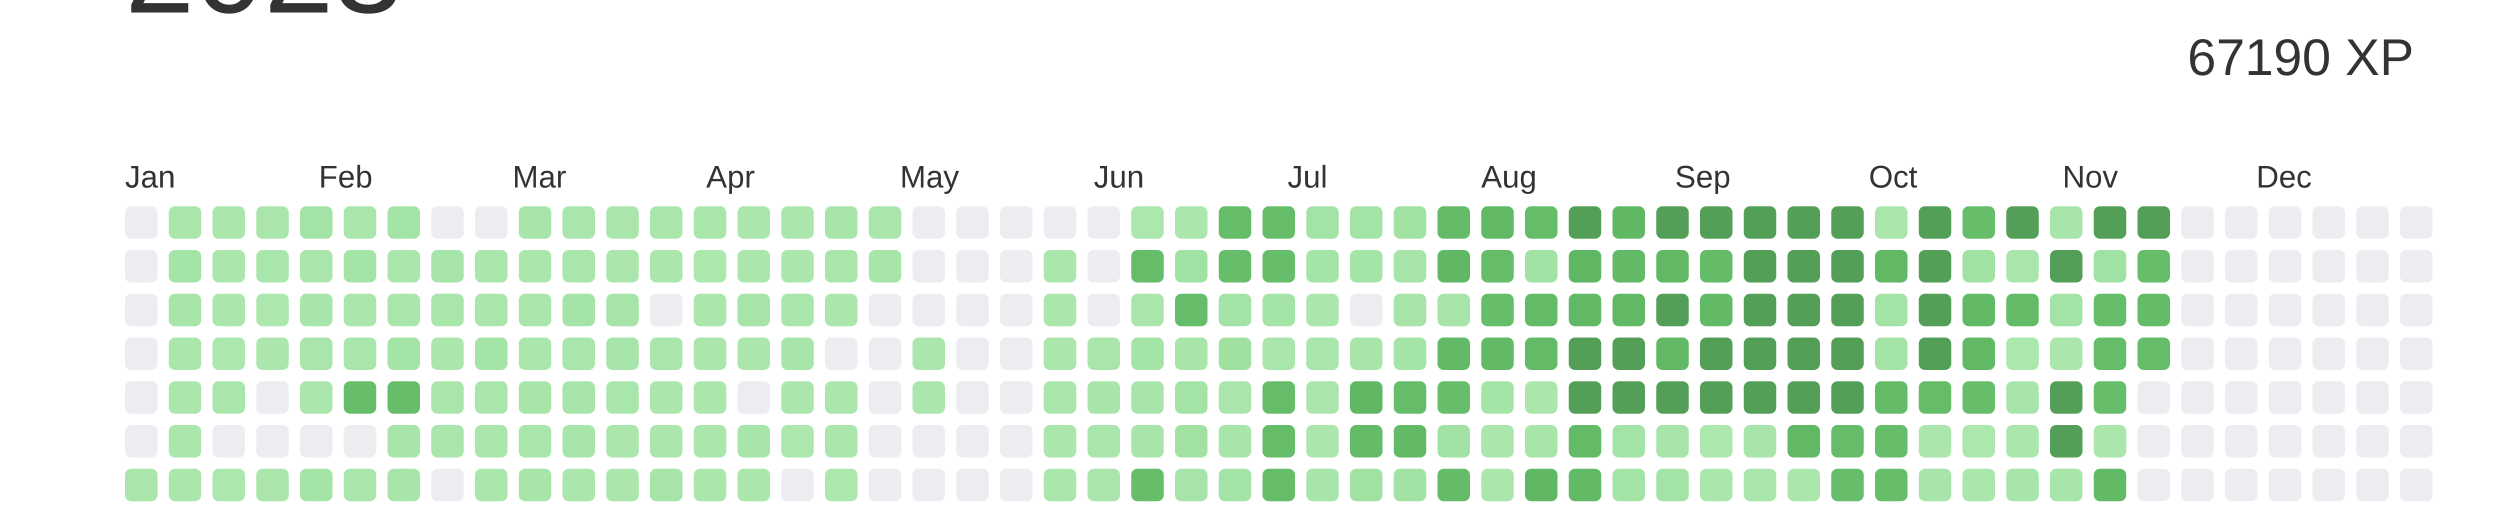
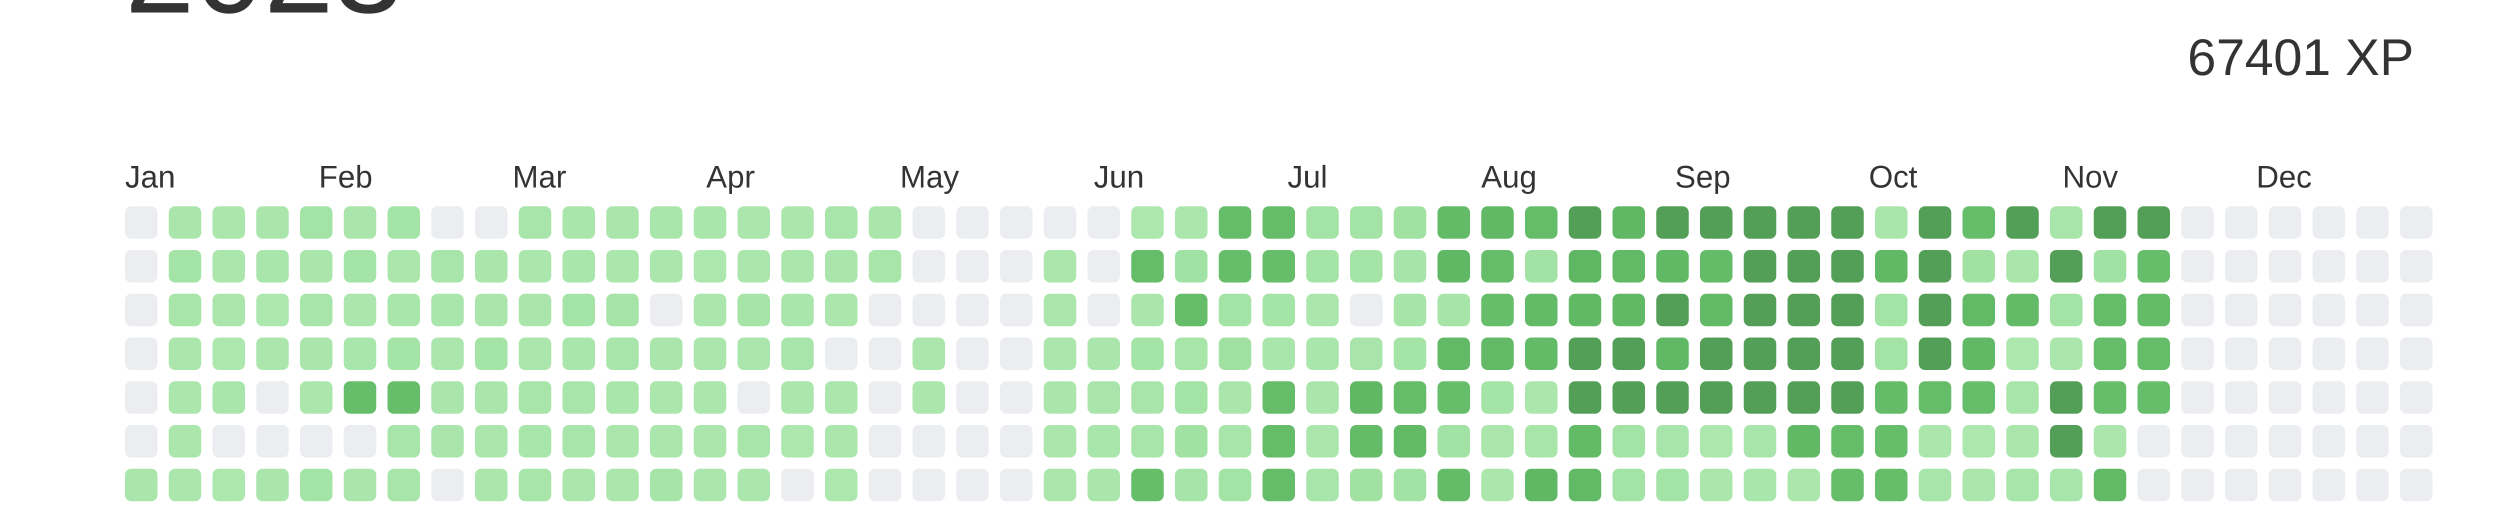
<svg xmlns="http://www.w3.org/2000/svg" baseProfile="full" height="42mm" version="1.1" viewBox="0,0,200,42" width="200mm">
  <defs />
  <rect fill="#ffffff" height="42" width="200" x="0" y="0" />
  <text alignment-baseline="hanging" fill="#333333" style="font-size:10.0px; font-family:Arial;" x="10" y="1">2023</text>
-   <text alignment-baseline="hanging" fill="#333333" style="font-size:4.125px; font-family:Arial;" x="175" y="6">67190 XP</text>
+   <text alignment-baseline="hanging" fill="#333333" style="font-size:4.125px; font-family:Arial;" x="175" y="6">67401 XP</text>
  <text fill="#333333" style="font-size:2.5px; font-family:Arial" x="10.0" y="15">Jan</text>
  <text fill="#333333" style="font-size:2.5px; font-family:Arial" x="25.5" y="15">Feb</text>
  <text fill="#333333" style="font-size:2.5px; font-family:Arial" x="41.0" y="15">Mar</text>
  <text fill="#333333" style="font-size:2.5px; font-family:Arial" x="56.5" y="15">Apr</text>
  <text fill="#333333" style="font-size:2.5px; font-family:Arial" x="72.0" y="15">May</text>
  <text fill="#333333" style="font-size:2.5px; font-family:Arial" x="87.5" y="15">Jun</text>
  <text fill="#333333" style="font-size:2.5px; font-family:Arial" x="103.0" y="15">Jul</text>
  <text fill="#333333" style="font-size:2.5px; font-family:Arial" x="118.5" y="15">Aug</text>
  <text fill="#333333" style="font-size:2.5px; font-family:Arial" x="134.0" y="15">Sep</text>
  <text fill="#333333" style="font-size:2.5px; font-family:Arial" x="149.5" y="15">Oct</text>
  <text fill="#333333" style="font-size:2.5px; font-family:Arial" x="165.0" y="15">Nov</text>
  <text fill="#333333" style="font-size:2.5px; font-family:Arial" x="180.5" y="15">Dec</text>
  <rect fill="#EBEDF0" height="2.6" rx="0.5" ry="0.5" width="2.6" x="10.0" y="16.5" />
  <rect fill="#EBEDF0" height="2.6" rx="0.5" ry="0.5" width="2.6" x="10.0" y="20.0" />
  <rect fill="#EBEDF0" height="2.6" rx="0.5" ry="0.5" width="2.6" x="10.0" y="23.5" />
  <rect fill="#EBEDF0" height="2.6" rx="0.5" ry="0.5" width="2.6" x="10.0" y="27.0" />
  <rect fill="#EBEDF0" height="2.6" rx="0.5" ry="0.5" width="2.6" x="10.0" y="30.5" />
  <rect fill="#EBEDF0" height="2.6" rx="0.5" ry="0.5" width="2.6" x="10.0" y="34.0" />
  <rect fill="#aae6ac" height="2.6" rx="0.5" ry="0.5" width="2.6" x="10.0" y="37.5" />
  <rect fill="#aae6ac" height="2.6" rx="0.5" ry="0.5" width="2.6" x="13.5" y="16.5" />
  <rect fill="#a5e4a7" height="2.6" rx="0.5" ry="0.5" width="2.6" x="13.5" y="20.0" />
  <rect fill="#a7e5a9" height="2.6" rx="0.5" ry="0.5" width="2.6" x="13.5" y="23.5" />
  <rect fill="#abe7ad" height="2.6" rx="0.5" ry="0.5" width="2.6" x="13.5" y="27.0" />
  <rect fill="#abe7ad" height="2.6" rx="0.5" ry="0.5" width="2.6" x="13.5" y="30.5" />
  <rect fill="#abe7ad" height="2.6" rx="0.5" ry="0.5" width="2.6" x="13.5" y="34.0" />
  <rect fill="#abe7ad" height="2.6" rx="0.5" ry="0.5" width="2.6" x="13.5" y="37.5" />
  <rect fill="#abe6ad" height="2.6" rx="0.5" ry="0.5" width="2.6" x="17.0" y="16.5" />
  <rect fill="#abe6ad" height="2.6" rx="0.5" ry="0.5" width="2.6" x="17.0" y="20.0" />
  <rect fill="#abe7ad" height="2.6" rx="0.5" ry="0.5" width="2.6" x="17.0" y="23.5" />
  <rect fill="#ace7ae" height="2.6" rx="0.5" ry="0.5" width="2.6" x="17.0" y="27.0" />
  <rect fill="#a9e6ab" height="2.6" rx="0.5" ry="0.5" width="2.6" x="17.0" y="30.5" />
  <rect fill="#EBEDF0" height="2.6" rx="0.5" ry="0.5" width="2.6" x="17.0" y="34.0" />
  <rect fill="#ace7ae" height="2.6" rx="0.5" ry="0.5" width="2.6" x="17.0" y="37.5" />
  <rect fill="#aae6ac" height="2.6" rx="0.5" ry="0.5" width="2.6" x="20.5" y="16.5" />
  <rect fill="#a9e6ab" height="2.6" rx="0.5" ry="0.5" width="2.6" x="20.5" y="20.0" />
  <rect fill="#ace7ae" height="2.6" rx="0.5" ry="0.5" width="2.6" x="20.5" y="23.5" />
  <rect fill="#abe7ad" height="2.6" rx="0.5" ry="0.5" width="2.6" x="20.5" y="27.0" />
  <rect fill="#EBEDF0" height="2.6" rx="0.5" ry="0.5" width="2.6" x="20.5" y="30.5" />
  <rect fill="#EBEDF0" height="2.6" rx="0.5" ry="0.5" width="2.6" x="20.5" y="34.0" />
  <rect fill="#aae6ac" height="2.6" rx="0.5" ry="0.5" width="2.6" x="20.5" y="37.5" />
  <rect fill="#a4e3a6" height="2.6" rx="0.5" ry="0.5" width="2.6" x="24.0" y="16.5" />
  <rect fill="#aae6ac" height="2.6" rx="0.5" ry="0.5" width="2.6" x="24.0" y="20.0" />
  <rect fill="#a8e5aa" height="2.6" rx="0.5" ry="0.5" width="2.6" x="24.0" y="23.5" />
  <rect fill="#aae6ac" height="2.6" rx="0.5" ry="0.5" width="2.6" x="24.0" y="27.0" />
  <rect fill="#abe6ad" height="2.6" rx="0.5" ry="0.5" width="2.6" x="24.0" y="30.5" />
  <rect fill="#EBEDF0" height="2.6" rx="0.5" ry="0.5" width="2.6" x="24.0" y="34.0" />
  <rect fill="#a4e4a7" height="2.6" rx="0.5" ry="0.5" width="2.6" x="24.0" y="37.5" />
  <rect fill="#aae6ac" height="2.6" rx="0.5" ry="0.5" width="2.6" x="27.5" y="16.5" />
  <rect fill="#a5e4a7" height="2.6" rx="0.5" ry="0.5" width="2.6" x="27.5" y="20.0" />
  <rect fill="#abe6ad" height="2.6" rx="0.5" ry="0.5" width="2.6" x="27.5" y="23.5" />
  <rect fill="#a9e6ab" height="2.6" rx="0.5" ry="0.5" width="2.6" x="27.5" y="27.0" />
  <rect fill="#66be6a" height="2.6" rx="0.5" ry="0.5" width="2.6" x="27.5" y="30.5" />
  <rect fill="#EBEDF0" height="2.6" rx="0.5" ry="0.5" width="2.6" x="27.5" y="34.0" />
  <rect fill="#aae6ac" height="2.6" rx="0.5" ry="0.5" width="2.6" x="27.5" y="37.5" />
  <rect fill="#a5e4a7" height="2.6" rx="0.5" ry="0.5" width="2.6" x="31.0" y="16.5" />
  <rect fill="#abe7ad" height="2.6" rx="0.5" ry="0.5" width="2.6" x="31.0" y="20.0" />
  <rect fill="#a9e6ab" height="2.6" rx="0.5" ry="0.5" width="2.6" x="31.0" y="23.5" />
  <rect fill="#a4e4a7" height="2.6" rx="0.5" ry="0.5" width="2.6" x="31.0" y="27.0" />
  <rect fill="#66be6a" height="2.6" rx="0.5" ry="0.5" width="2.6" x="31.0" y="30.5" />
  <rect fill="#a8e5aa" height="2.6" rx="0.5" ry="0.5" width="2.6" x="31.0" y="34.0" />
  <rect fill="#a7e5aa" height="2.6" rx="0.5" ry="0.5" width="2.6" x="31.0" y="37.5" />
  <rect fill="#EBEDF0" height="2.6" rx="0.5" ry="0.5" width="2.6" x="34.5" y="16.5" />
  <rect fill="#a8e5ab" height="2.6" rx="0.5" ry="0.5" width="2.6" x="34.5" y="20.0" />
  <rect fill="#a9e6ab" height="2.6" rx="0.5" ry="0.5" width="2.6" x="34.5" y="23.5" />
  <rect fill="#abe6ad" height="2.6" rx="0.5" ry="0.5" width="2.6" x="34.5" y="27.0" />
  <rect fill="#aae6ac" height="2.6" rx="0.5" ry="0.5" width="2.6" x="34.5" y="30.5" />
  <rect fill="#aae6ac" height="2.6" rx="0.5" ry="0.5" width="2.6" x="34.5" y="34.0" />
  <rect fill="#EBEDF0" height="2.6" rx="0.5" ry="0.5" width="2.6" x="34.5" y="37.5" />
  <rect fill="#EBEDF0" height="2.6" rx="0.5" ry="0.5" width="2.6" x="38.0" y="16.5" />
  <rect fill="#aae6ac" height="2.6" rx="0.5" ry="0.5" width="2.6" x="38.0" y="20.0" />
  <rect fill="#aae6ac" height="2.6" rx="0.5" ry="0.5" width="2.6" x="38.0" y="23.5" />
  <rect fill="#a5e4a7" height="2.6" rx="0.5" ry="0.5" width="2.6" x="38.0" y="27.0" />
  <rect fill="#aae6ac" height="2.6" rx="0.5" ry="0.5" width="2.6" x="38.0" y="30.5" />
  <rect fill="#abe7ad" height="2.6" rx="0.5" ry="0.5" width="2.6" x="38.0" y="34.0" />
  <rect fill="#abe6ad" height="2.6" rx="0.5" ry="0.5" width="2.6" x="38.0" y="37.5" />
  <rect fill="#a8e5aa" height="2.6" rx="0.5" ry="0.5" width="2.6" x="41.5" y="16.5" />
  <rect fill="#abe7ad" height="2.6" rx="0.5" ry="0.5" width="2.6" x="41.5" y="20.0" />
  <rect fill="#aae6ac" height="2.6" rx="0.5" ry="0.5" width="2.6" x="41.5" y="23.5" />
  <rect fill="#abe7ad" height="2.6" rx="0.5" ry="0.5" width="2.6" x="41.5" y="27.0" />
  <rect fill="#a7e5a9" height="2.6" rx="0.5" ry="0.5" width="2.6" x="41.5" y="30.5" />
  <rect fill="#a9e6ab" height="2.6" rx="0.5" ry="0.5" width="2.6" x="41.5" y="34.0" />
  <rect fill="#a7e5a9" height="2.6" rx="0.5" ry="0.5" width="2.6" x="41.5" y="37.5" />
  <rect fill="#a9e6ab" height="2.6" rx="0.5" ry="0.5" width="2.6" x="45.0" y="16.5" />
  <rect fill="#a9e6ab" height="2.6" rx="0.5" ry="0.5" width="2.6" x="45.0" y="20.0" />
  <rect fill="#a4e4a7" height="2.6" rx="0.5" ry="0.5" width="2.6" x="45.0" y="23.5" />
  <rect fill="#a9e6ab" height="2.6" rx="0.5" ry="0.5" width="2.6" x="45.0" y="27.0" />
  <rect fill="#a8e5aa" height="2.6" rx="0.5" ry="0.5" width="2.6" x="45.0" y="30.5" />
  <rect fill="#a8e5aa" height="2.6" rx="0.5" ry="0.5" width="2.6" x="45.0" y="34.0" />
  <rect fill="#abe7ad" height="2.6" rx="0.5" ry="0.5" width="2.6" x="45.0" y="37.5" />
  <rect fill="#aae6ac" height="2.6" rx="0.5" ry="0.5" width="2.6" x="48.5" y="16.5" />
  <rect fill="#abe7ad" height="2.6" rx="0.5" ry="0.5" width="2.6" x="48.5" y="20.0" />
  <rect fill="#a6e4a8" height="2.6" rx="0.5" ry="0.5" width="2.6" x="48.5" y="23.5" />
  <rect fill="#a8e5aa" height="2.6" rx="0.5" ry="0.5" width="2.6" x="48.5" y="27.0" />
  <rect fill="#a9e6ab" height="2.6" rx="0.5" ry="0.5" width="2.6" x="48.5" y="30.5" />
  <rect fill="#abe7ad" height="2.6" rx="0.5" ry="0.5" width="2.6" x="48.5" y="34.0" />
  <rect fill="#abe6ad" height="2.6" rx="0.5" ry="0.5" width="2.6" x="48.5" y="37.5" />
  <rect fill="#a9e6ab" height="2.6" rx="0.5" ry="0.5" width="2.6" x="52.0" y="16.5" />
  <rect fill="#abe6ad" height="2.6" rx="0.5" ry="0.5" width="2.6" x="52.0" y="20.0" />
  <rect fill="#EBEDF0" height="2.6" rx="0.5" ry="0.5" width="2.6" x="52.0" y="23.5" />
  <rect fill="#aae6ac" height="2.6" rx="0.5" ry="0.5" width="2.6" x="52.0" y="27.0" />
  <rect fill="#abe7ad" height="2.6" rx="0.5" ry="0.5" width="2.6" x="52.0" y="30.5" />
  <rect fill="#abe6ad" height="2.6" rx="0.5" ry="0.5" width="2.6" x="52.0" y="34.0" />
  <rect fill="#a6e4a8" height="2.6" rx="0.5" ry="0.5" width="2.6" x="52.0" y="37.5" />
  <rect fill="#a9e6ab" height="2.6" rx="0.5" ry="0.5" width="2.6" x="55.5" y="16.5" />
  <rect fill="#ace7ae" height="2.6" rx="0.5" ry="0.5" width="2.6" x="55.5" y="20.0" />
  <rect fill="#abe7ad" height="2.6" rx="0.5" ry="0.5" width="2.6" x="55.5" y="23.5" />
  <rect fill="#abe6ad" height="2.6" rx="0.5" ry="0.5" width="2.6" x="55.5" y="27.0" />
  <rect fill="#abe7ad" height="2.6" rx="0.5" ry="0.5" width="2.6" x="55.5" y="30.5" />
  <rect fill="#abe7ad" height="2.6" rx="0.5" ry="0.5" width="2.6" x="55.5" y="34.0" />
  <rect fill="#abe7ad" height="2.6" rx="0.5" ry="0.5" width="2.6" x="55.5" y="37.5" />
  <rect fill="#abe6ad" height="2.6" rx="0.5" ry="0.5" width="2.6" x="59.0" y="16.5" />
  <rect fill="#abe6ad" height="2.6" rx="0.5" ry="0.5" width="2.6" x="59.0" y="20.0" />
  <rect fill="#a6e4a8" height="2.6" rx="0.5" ry="0.5" width="2.6" x="59.0" y="23.5" />
  <rect fill="#abe7ad" height="2.6" rx="0.5" ry="0.5" width="2.6" x="59.0" y="27.0" />
  <rect fill="#EBEDF0" height="2.6" rx="0.5" ry="0.5" width="2.6" x="59.0" y="30.5" />
  <rect fill="#a8e5aa" height="2.6" rx="0.5" ry="0.5" width="2.6" x="59.0" y="34.0" />
  <rect fill="#abe7ad" height="2.6" rx="0.5" ry="0.5" width="2.6" x="59.0" y="37.5" />
  <rect fill="#abe7ad" height="2.6" rx="0.5" ry="0.5" width="2.6" x="62.5" y="16.5" />
  <rect fill="#abe7ad" height="2.6" rx="0.5" ry="0.5" width="2.6" x="62.5" y="20.0" />
  <rect fill="#a9e6ab" height="2.6" rx="0.5" ry="0.5" width="2.6" x="62.5" y="23.5" />
  <rect fill="#a8e5aa" height="2.6" rx="0.5" ry="0.5" width="2.6" x="62.5" y="27.0" />
  <rect fill="#abe6ad" height="2.6" rx="0.5" ry="0.5" width="2.6" x="62.5" y="30.5" />
  <rect fill="#ace7ae" height="2.6" rx="0.5" ry="0.5" width="2.6" x="62.5" y="34.0" />
  <rect fill="#EBEDF0" height="2.6" rx="0.5" ry="0.5" width="2.6" x="62.5" y="37.5" />
  <rect fill="#a8e5aa" height="2.6" rx="0.5" ry="0.5" width="2.6" x="66.0" y="16.5" />
  <rect fill="#aae6ac" height="2.6" rx="0.5" ry="0.5" width="2.6" x="66.0" y="20.0" />
  <rect fill="#abe7ad" height="2.6" rx="0.5" ry="0.5" width="2.6" x="66.0" y="23.5" />
  <rect fill="#EBEDF0" height="2.6" rx="0.5" ry="0.5" width="2.6" x="66.0" y="27.0" />
  <rect fill="#abe7ad" height="2.6" rx="0.5" ry="0.5" width="2.6" x="66.0" y="30.5" />
  <rect fill="#abe6ad" height="2.6" rx="0.5" ry="0.5" width="2.6" x="66.0" y="34.0" />
  <rect fill="#ace7ae" height="2.6" rx="0.5" ry="0.5" width="2.6" x="66.0" y="37.5" />
  <rect fill="#aae6ac" height="2.6" rx="0.5" ry="0.5" width="2.6" x="69.5" y="16.5" />
  <rect fill="#a7e5a9" height="2.6" rx="0.5" ry="0.5" width="2.6" x="69.5" y="20.0" />
  <rect fill="#EBEDF0" height="2.6" rx="0.5" ry="0.5" width="2.6" x="69.5" y="23.5" />
  <rect fill="#EBEDF0" height="2.6" rx="0.5" ry="0.5" width="2.6" x="69.5" y="27.0" />
  <rect fill="#EBEDF0" height="2.6" rx="0.5" ry="0.5" width="2.6" x="69.5" y="30.5" />
  <rect fill="#EBEDF0" height="2.6" rx="0.5" ry="0.5" width="2.6" x="69.5" y="34.0" />
  <rect fill="#EBEDF0" height="2.6" rx="0.5" ry="0.5" width="2.6" x="69.5" y="37.5" />
  <rect fill="#EBEDF0" height="2.6" rx="0.5" ry="0.5" width="2.6" x="73.0" y="16.5" />
  <rect fill="#EBEDF0" height="2.6" rx="0.5" ry="0.5" width="2.6" x="73.0" y="20.0" />
  <rect fill="#EBEDF0" height="2.6" rx="0.5" ry="0.5" width="2.6" x="73.0" y="23.5" />
  <rect fill="#abe7ad" height="2.6" rx="0.5" ry="0.5" width="2.6" x="73.0" y="27.0" />
  <rect fill="#abe7ad" height="2.6" rx="0.5" ry="0.5" width="2.6" x="73.0" y="30.5" />
  <rect fill="#EBEDF0" height="2.6" rx="0.5" ry="0.5" width="2.6" x="73.0" y="34.0" />
  <rect fill="#EBEDF0" height="2.6" rx="0.5" ry="0.5" width="2.6" x="73.0" y="37.5" />
  <rect fill="#EBEDF0" height="2.6" rx="0.5" ry="0.5" width="2.6" x="76.5" y="16.5" />
  <rect fill="#EBEDF0" height="2.6" rx="0.5" ry="0.5" width="2.6" x="76.5" y="20.0" />
  <rect fill="#EBEDF0" height="2.6" rx="0.5" ry="0.5" width="2.6" x="76.5" y="23.5" />
  <rect fill="#EBEDF0" height="2.6" rx="0.5" ry="0.5" width="2.6" x="76.5" y="27.0" />
  <rect fill="#EBEDF0" height="2.6" rx="0.5" ry="0.5" width="2.6" x="76.5" y="30.5" />
  <rect fill="#EBEDF0" height="2.6" rx="0.5" ry="0.5" width="2.6" x="76.5" y="34.0" />
  <rect fill="#EBEDF0" height="2.6" rx="0.5" ry="0.5" width="2.6" x="76.5" y="37.5" />
  <rect fill="#EBEDF0" height="2.6" rx="0.5" ry="0.5" width="2.6" x="80.0" y="16.5" />
  <rect fill="#EBEDF0" height="2.6" rx="0.5" ry="0.5" width="2.6" x="80.0" y="20.0" />
  <rect fill="#EBEDF0" height="2.6" rx="0.5" ry="0.5" width="2.6" x="80.0" y="23.5" />
  <rect fill="#EBEDF0" height="2.6" rx="0.5" ry="0.5" width="2.6" x="80.0" y="27.0" />
  <rect fill="#EBEDF0" height="2.6" rx="0.5" ry="0.5" width="2.6" x="80.0" y="30.5" />
  <rect fill="#EBEDF0" height="2.6" rx="0.5" ry="0.5" width="2.6" x="80.0" y="34.0" />
  <rect fill="#EBEDF0" height="2.6" rx="0.5" ry="0.5" width="2.6" x="80.0" y="37.5" />
  <rect fill="#EBEDF0" height="2.6" rx="0.5" ry="0.5" width="2.6" x="83.5" y="16.5" />
  <rect fill="#abe7ad" height="2.6" rx="0.5" ry="0.5" width="2.6" x="83.5" y="20.0" />
  <rect fill="#abe6ad" height="2.6" rx="0.5" ry="0.5" width="2.6" x="83.5" y="23.5" />
  <rect fill="#abe6ad" height="2.6" rx="0.5" ry="0.5" width="2.6" x="83.5" y="27.0" />
  <rect fill="#aae6ac" height="2.6" rx="0.5" ry="0.5" width="2.6" x="83.5" y="30.5" />
  <rect fill="#abe6ad" height="2.6" rx="0.5" ry="0.5" width="2.6" x="83.5" y="34.0" />
  <rect fill="#abe7ad" height="2.6" rx="0.5" ry="0.5" width="2.6" x="83.5" y="37.5" />
  <rect fill="#EBEDF0" height="2.6" rx="0.5" ry="0.5" width="2.6" x="87.0" y="16.5" />
  <rect fill="#EBEDF0" height="2.6" rx="0.5" ry="0.5" width="2.6" x="87.0" y="20.0" />
  <rect fill="#EBEDF0" height="2.6" rx="0.5" ry="0.5" width="2.6" x="87.0" y="23.5" />
  <rect fill="#aae6ac" height="2.6" rx="0.5" ry="0.5" width="2.6" x="87.0" y="27.0" />
  <rect fill="#a9e5ab" height="2.6" rx="0.5" ry="0.5" width="2.6" x="87.0" y="30.5" />
  <rect fill="#a9e6ab" height="2.6" rx="0.5" ry="0.5" width="2.6" x="87.0" y="34.0" />
  <rect fill="#aae6ac" height="2.6" rx="0.5" ry="0.5" width="2.6" x="87.0" y="37.5" />
  <rect fill="#ace7ae" height="2.6" rx="0.5" ry="0.5" width="2.6" x="90.5" y="16.5" />
  <rect fill="#65bd69" height="2.6" rx="0.5" ry="0.5" width="2.6" x="90.5" y="20.0" />
  <rect fill="#aae6ac" height="2.6" rx="0.5" ry="0.5" width="2.6" x="90.5" y="23.5" />
  <rect fill="#a4e4a7" height="2.6" rx="0.5" ry="0.5" width="2.6" x="90.5" y="27.0" />
  <rect fill="#a8e5aa" height="2.6" rx="0.5" ry="0.5" width="2.6" x="90.5" y="30.5" />
  <rect fill="#a8e5aa" height="2.6" rx="0.5" ry="0.5" width="2.6" x="90.5" y="34.0" />
  <rect fill="#66be6b" height="2.6" rx="0.5" ry="0.5" width="2.6" x="90.5" y="37.5" />
  <rect fill="#abe6ad" height="2.6" rx="0.5" ry="0.5" width="2.6" x="94.0" y="16.5" />
  <rect fill="#a0e2a3" height="2.6" rx="0.5" ry="0.5" width="2.6" x="94.0" y="20.0" />
  <rect fill="#65bd6a" height="2.6" rx="0.5" ry="0.5" width="2.6" x="94.0" y="23.5" />
  <rect fill="#a7e5a9" height="2.6" rx="0.5" ry="0.5" width="2.6" x="94.0" y="27.0" />
  <rect fill="#a3e3a5" height="2.6" rx="0.5" ry="0.5" width="2.6" x="94.0" y="30.5" />
  <rect fill="#a1e2a3" height="2.6" rx="0.5" ry="0.5" width="2.6" x="94.0" y="34.0" />
  <rect fill="#a6e4a9" height="2.6" rx="0.5" ry="0.5" width="2.6" x="94.0" y="37.5" />
  <rect fill="#65bc69" height="2.6" rx="0.5" ry="0.5" width="2.6" x="97.5" y="16.5" />
  <rect fill="#66be6b" height="2.6" rx="0.5" ry="0.5" width="2.6" x="97.5" y="20.0" />
  <rect fill="#a3e3a5" height="2.6" rx="0.5" ry="0.5" width="2.6" x="97.5" y="23.5" />
  <rect fill="#a0e1a2" height="2.6" rx="0.5" ry="0.5" width="2.6" x="97.5" y="27.0" />
  <rect fill="#aae6ac" height="2.6" rx="0.5" ry="0.5" width="2.6" x="97.5" y="30.5" />
  <rect fill="#a8e5aa" height="2.6" rx="0.5" ry="0.5" width="2.6" x="97.5" y="34.0" />
  <rect fill="#a3e3a5" height="2.6" rx="0.5" ry="0.5" width="2.6" x="97.5" y="37.5" />
  <rect fill="#65bd6a" height="2.6" rx="0.5" ry="0.5" width="2.6" x="101.0" y="16.5" />
  <rect fill="#66be6b" height="2.6" rx="0.5" ry="0.5" width="2.6" x="101.0" y="20.0" />
  <rect fill="#a5e4a7" height="2.6" rx="0.5" ry="0.5" width="2.6" x="101.0" y="23.5" />
  <rect fill="#a9e6ab" height="2.6" rx="0.5" ry="0.5" width="2.6" x="101.0" y="27.0" />
  <rect fill="#65bd6a" height="2.6" rx="0.5" ry="0.5" width="2.6" x="101.0" y="30.5" />
  <rect fill="#65bc69" height="2.6" rx="0.5" ry="0.5" width="2.6" x="101.0" y="34.0" />
  <rect fill="#65bd6a" height="2.6" rx="0.5" ry="0.5" width="2.6" x="101.0" y="37.5" />
  <rect fill="#a4e3a6" height="2.6" rx="0.5" ry="0.5" width="2.6" x="104.5" y="16.5" />
  <rect fill="#a5e4a7" height="2.6" rx="0.5" ry="0.5" width="2.6" x="104.5" y="20.0" />
  <rect fill="#abe7ad" height="2.6" rx="0.5" ry="0.5" width="2.6" x="104.5" y="23.5" />
  <rect fill="#a9e6ab" height="2.6" rx="0.5" ry="0.5" width="2.6" x="104.5" y="27.0" />
  <rect fill="#aae6ac" height="2.6" rx="0.5" ry="0.5" width="2.6" x="104.5" y="30.5" />
  <rect fill="#abe7ad" height="2.6" rx="0.5" ry="0.5" width="2.6" x="104.5" y="34.0" />
  <rect fill="#a7e5aa" height="2.6" rx="0.5" ry="0.5" width="2.6" x="104.5" y="37.5" />
  <rect fill="#a4e3a6" height="2.6" rx="0.5" ry="0.5" width="2.6" x="108.0" y="16.5" />
  <rect fill="#a5e4a7" height="2.6" rx="0.5" ry="0.5" width="2.6" x="108.0" y="20.0" />
  <rect fill="#EBEDF0" height="2.6" rx="0.5" ry="0.5" width="2.6" x="108.0" y="23.5" />
  <rect fill="#a9e5ab" height="2.6" rx="0.5" ry="0.5" width="2.6" x="108.0" y="27.0" />
  <rect fill="#60b764" height="2.6" rx="0.5" ry="0.5" width="2.6" x="108.0" y="30.5" />
  <rect fill="#64bc69" height="2.6" rx="0.5" ry="0.5" width="2.6" x="108.0" y="34.0" />
  <rect fill="#a1e2a3" height="2.6" rx="0.5" ry="0.5" width="2.6" x="108.0" y="37.5" />
  <rect fill="#a1e2a3" height="2.6" rx="0.5" ry="0.5" width="2.6" x="111.5" y="16.5" />
  <rect fill="#a6e4a9" height="2.6" rx="0.5" ry="0.5" width="2.6" x="111.5" y="20.0" />
  <rect fill="#a6e4a8" height="2.6" rx="0.5" ry="0.5" width="2.6" x="111.5" y="23.5" />
  <rect fill="#a4e4a7" height="2.6" rx="0.5" ry="0.5" width="2.6" x="111.5" y="27.0" />
  <rect fill="#65bd6a" height="2.6" rx="0.5" ry="0.5" width="2.6" x="111.5" y="30.5" />
  <rect fill="#62ba67" height="2.6" rx="0.5" ry="0.5" width="2.6" x="111.5" y="34.0" />
  <rect fill="#a2e3a5" height="2.6" rx="0.5" ry="0.5" width="2.6" x="111.5" y="37.5" />
  <rect fill="#63bb68" height="2.6" rx="0.5" ry="0.5" width="2.6" x="115.0" y="16.5" />
  <rect fill="#60b865" height="2.6" rx="0.5" ry="0.5" width="2.6" x="115.0" y="20.0" />
  <rect fill="#a6e4a8" height="2.6" rx="0.5" ry="0.5" width="2.6" x="115.0" y="23.5" />
  <rect fill="#62ba67" height="2.6" rx="0.5" ry="0.5" width="2.6" x="115.0" y="27.0" />
  <rect fill="#66be6b" height="2.6" rx="0.5" ry="0.5" width="2.6" x="115.0" y="30.5" />
  <rect fill="#a2e2a4" height="2.6" rx="0.5" ry="0.5" width="2.6" x="115.0" y="34.0" />
  <rect fill="#64bc69" height="2.6" rx="0.5" ry="0.5" width="2.6" x="115.0" y="37.5" />
  <rect fill="#61b966" height="2.6" rx="0.5" ry="0.5" width="2.6" x="118.5" y="16.5" />
  <rect fill="#65bd6a" height="2.6" rx="0.5" ry="0.5" width="2.6" x="118.5" y="20.0" />
  <rect fill="#66bd6a" height="2.6" rx="0.5" ry="0.5" width="2.6" x="118.5" y="23.5" />
  <rect fill="#62ba67" height="2.6" rx="0.5" ry="0.5" width="2.6" x="118.5" y="27.0" />
  <rect fill="#a5e4a7" height="2.6" rx="0.5" ry="0.5" width="2.6" x="118.5" y="30.5" />
  <rect fill="#abe6ad" height="2.6" rx="0.5" ry="0.5" width="2.6" x="118.5" y="34.0" />
  <rect fill="#abe7ad" height="2.6" rx="0.5" ry="0.5" width="2.6" x="118.5" y="37.5" />
  <rect fill="#65bd6a" height="2.6" rx="0.5" ry="0.5" width="2.6" x="122.0" y="16.5" />
  <rect fill="#a2e3a5" height="2.6" rx="0.5" ry="0.5" width="2.6" x="122.0" y="20.0" />
  <rect fill="#63bb68" height="2.6" rx="0.5" ry="0.5" width="2.6" x="122.0" y="23.5" />
  <rect fill="#63bb68" height="2.6" rx="0.5" ry="0.5" width="2.6" x="122.0" y="27.0" />
  <rect fill="#abe7ad" height="2.6" rx="0.5" ry="0.5" width="2.6" x="122.0" y="30.5" />
  <rect fill="#a7e5a9" height="2.6" rx="0.5" ry="0.5" width="2.6" x="122.0" y="34.0" />
  <rect fill="#60b764" height="2.6" rx="0.5" ry="0.5" width="2.6" x="122.0" y="37.5" />
  <rect fill="#549F57" height="2.6" rx="0.5" ry="0.5" width="2.6" x="125.5" y="16.5" />
  <rect fill="#5fb764" height="2.6" rx="0.5" ry="0.5" width="2.6" x="125.5" y="20.0" />
  <rect fill="#61b966" height="2.6" rx="0.5" ry="0.5" width="2.6" x="125.5" y="23.5" />
  <rect fill="#549F57" height="2.6" rx="0.5" ry="0.5" width="2.6" x="125.5" y="27.0" />
  <rect fill="#549F57" height="2.6" rx="0.5" ry="0.5" width="2.6" x="125.5" y="30.5" />
  <rect fill="#63bb68" height="2.6" rx="0.5" ry="0.5" width="2.6" x="125.5" y="34.0" />
  <rect fill="#62ba67" height="2.6" rx="0.5" ry="0.5" width="2.6" x="125.5" y="37.5" />
  <rect fill="#60b865" height="2.6" rx="0.5" ry="0.5" width="2.6" x="129.0" y="16.5" />
  <rect fill="#62ba67" height="2.6" rx="0.5" ry="0.5" width="2.6" x="129.0" y="20.0" />
  <rect fill="#61b966" height="2.6" rx="0.5" ry="0.5" width="2.6" x="129.0" y="23.5" />
  <rect fill="#549F57" height="2.6" rx="0.5" ry="0.5" width="2.6" x="129.0" y="27.0" />
  <rect fill="#549F57" height="2.6" rx="0.5" ry="0.5" width="2.6" x="129.0" y="30.5" />
  <rect fill="#a3e3a5" height="2.6" rx="0.5" ry="0.5" width="2.6" x="129.0" y="34.0" />
  <rect fill="#a4e3a6" height="2.6" rx="0.5" ry="0.5" width="2.6" x="129.0" y="37.5" />
  <rect fill="#549F57" height="2.6" rx="0.5" ry="0.5" width="2.6" x="132.5" y="16.5" />
  <rect fill="#61b966" height="2.6" rx="0.5" ry="0.5" width="2.6" x="132.5" y="20.0" />
  <rect fill="#549F57" height="2.6" rx="0.5" ry="0.5" width="2.6" x="132.5" y="23.5" />
  <rect fill="#61b966" height="2.6" rx="0.5" ry="0.5" width="2.6" x="132.5" y="27.0" />
  <rect fill="#549F57" height="2.6" rx="0.5" ry="0.5" width="2.6" x="132.5" y="30.5" />
  <rect fill="#a8e5aa" height="2.6" rx="0.5" ry="0.5" width="2.6" x="132.5" y="34.0" />
  <rect fill="#a4e3a6" height="2.6" rx="0.5" ry="0.5" width="2.6" x="132.5" y="37.5" />
  <rect fill="#549F57" height="2.6" rx="0.5" ry="0.5" width="2.6" x="136.0" y="16.5" />
  <rect fill="#64bc69" height="2.6" rx="0.5" ry="0.5" width="2.6" x="136.0" y="20.0" />
  <rect fill="#62ba67" height="2.6" rx="0.5" ry="0.5" width="2.6" x="136.0" y="23.5" />
  <rect fill="#549F57" height="2.6" rx="0.5" ry="0.5" width="2.6" x="136.0" y="27.0" />
  <rect fill="#549F57" height="2.6" rx="0.5" ry="0.5" width="2.6" x="136.0" y="30.5" />
  <rect fill="#ace7ae" height="2.6" rx="0.5" ry="0.5" width="2.6" x="136.0" y="34.0" />
  <rect fill="#abe6ad" height="2.6" rx="0.5" ry="0.5" width="2.6" x="136.0" y="37.5" />
  <rect fill="#549F57" height="2.6" rx="0.5" ry="0.5" width="2.6" x="139.5" y="16.5" />
  <rect fill="#549F57" height="2.6" rx="0.5" ry="0.5" width="2.6" x="139.5" y="20.0" />
  <rect fill="#549F57" height="2.6" rx="0.5" ry="0.5" width="2.6" x="139.5" y="23.5" />
  <rect fill="#549F57" height="2.6" rx="0.5" ry="0.5" width="2.6" x="139.5" y="27.0" />
  <rect fill="#549F57" height="2.6" rx="0.5" ry="0.5" width="2.6" x="139.5" y="30.5" />
  <rect fill="#a8e5ab" height="2.6" rx="0.5" ry="0.5" width="2.6" x="139.5" y="34.0" />
  <rect fill="#a9e6ab" height="2.6" rx="0.5" ry="0.5" width="2.6" x="139.5" y="37.5" />
  <rect fill="#549F57" height="2.6" rx="0.5" ry="0.5" width="2.6" x="143.0" y="16.5" />
  <rect fill="#549F57" height="2.6" rx="0.5" ry="0.5" width="2.6" x="143.0" y="20.0" />
  <rect fill="#549F57" height="2.6" rx="0.5" ry="0.5" width="2.6" x="143.0" y="23.5" />
  <rect fill="#549F57" height="2.6" rx="0.5" ry="0.5" width="2.6" x="143.0" y="27.0" />
  <rect fill="#549F57" height="2.6" rx="0.5" ry="0.5" width="2.6" x="143.0" y="30.5" />
  <rect fill="#61b966" height="2.6" rx="0.5" ry="0.5" width="2.6" x="143.0" y="34.0" />
  <rect fill="#abe7ad" height="2.6" rx="0.5" ry="0.5" width="2.6" x="143.0" y="37.5" />
  <rect fill="#549F57" height="2.6" rx="0.5" ry="0.5" width="2.6" x="146.5" y="16.5" />
  <rect fill="#549F57" height="2.6" rx="0.5" ry="0.5" width="2.6" x="146.5" y="20.0" />
  <rect fill="#549F57" height="2.6" rx="0.5" ry="0.5" width="2.6" x="146.5" y="23.5" />
  <rect fill="#549F57" height="2.6" rx="0.5" ry="0.5" width="2.6" x="146.5" y="27.0" />
  <rect fill="#549F57" height="2.6" rx="0.5" ry="0.5" width="2.6" x="146.5" y="30.5" />
  <rect fill="#65bd6a" height="2.6" rx="0.5" ry="0.5" width="2.6" x="146.5" y="34.0" />
  <rect fill="#66be6b" height="2.6" rx="0.5" ry="0.5" width="2.6" x="146.5" y="37.5" />
  <rect fill="#a9e6ab" height="2.6" rx="0.5" ry="0.5" width="2.6" x="150.0" y="16.5" />
  <rect fill="#61b966" height="2.6" rx="0.5" ry="0.5" width="2.6" x="150.0" y="20.0" />
  <rect fill="#a4e3a6" height="2.6" rx="0.5" ry="0.5" width="2.6" x="150.0" y="23.5" />
  <rect fill="#a3e3a6" height="2.6" rx="0.5" ry="0.5" width="2.6" x="150.0" y="27.0" />
  <rect fill="#64bc69" height="2.6" rx="0.5" ry="0.5" width="2.6" x="150.0" y="30.5" />
  <rect fill="#66be6b" height="2.6" rx="0.5" ry="0.5" width="2.6" x="150.0" y="34.0" />
  <rect fill="#66bd6a" height="2.6" rx="0.5" ry="0.5" width="2.6" x="150.0" y="37.5" />
  <rect fill="#549F57" height="2.6" rx="0.5" ry="0.5" width="2.6" x="153.5" y="16.5" />
  <rect fill="#549F57" height="2.6" rx="0.5" ry="0.5" width="2.6" x="153.5" y="20.0" />
  <rect fill="#549F57" height="2.6" rx="0.5" ry="0.5" width="2.6" x="153.5" y="23.5" />
  <rect fill="#549F57" height="2.6" rx="0.5" ry="0.5" width="2.6" x="153.5" y="27.0" />
  <rect fill="#65bc69" height="2.6" rx="0.5" ry="0.5" width="2.6" x="153.5" y="30.5" />
  <rect fill="#abe7ad" height="2.6" rx="0.5" ry="0.5" width="2.6" x="153.5" y="34.0" />
  <rect fill="#a8e5aa" height="2.6" rx="0.5" ry="0.5" width="2.6" x="153.5" y="37.5" />
  <rect fill="#66be6a" height="2.6" rx="0.5" ry="0.5" width="2.6" x="157.0" y="16.5" />
  <rect fill="#a1e2a3" height="2.6" rx="0.5" ry="0.5" width="2.6" x="157.0" y="20.0" />
  <rect fill="#62ba67" height="2.6" rx="0.5" ry="0.5" width="2.6" x="157.0" y="23.5" />
  <rect fill="#61b966" height="2.6" rx="0.5" ry="0.5" width="2.6" x="157.0" y="27.0" />
  <rect fill="#66be6a" height="2.6" rx="0.5" ry="0.5" width="2.6" x="157.0" y="30.5" />
  <rect fill="#ace7ae" height="2.6" rx="0.5" ry="0.5" width="2.6" x="157.0" y="34.0" />
  <rect fill="#abe7ad" height="2.6" rx="0.5" ry="0.5" width="2.6" x="157.0" y="37.5" />
  <rect fill="#549F57" height="2.6" rx="0.5" ry="0.5" width="2.6" x="160.5" y="16.5" />
  <rect fill="#aae6ac" height="2.6" rx="0.5" ry="0.5" width="2.6" x="160.5" y="20.0" />
  <rect fill="#63bb68" height="2.6" rx="0.5" ry="0.5" width="2.6" x="160.5" y="23.5" />
  <rect fill="#ace7ae" height="2.6" rx="0.5" ry="0.5" width="2.6" x="160.5" y="27.0" />
  <rect fill="#a8e5aa" height="2.6" rx="0.5" ry="0.5" width="2.6" x="160.5" y="30.5" />
  <rect fill="#abe7ad" height="2.6" rx="0.5" ry="0.5" width="2.6" x="160.5" y="34.0" />
  <rect fill="#a7e5aa" height="2.6" rx="0.5" ry="0.5" width="2.6" x="160.5" y="37.5" />
  <rect fill="#a8e5aa" height="2.6" rx="0.5" ry="0.5" width="2.6" x="164.0" y="16.5" />
  <rect fill="#549F57" height="2.6" rx="0.5" ry="0.5" width="2.6" x="164.0" y="20.0" />
  <rect fill="#a4e3a6" height="2.6" rx="0.5" ry="0.5" width="2.6" x="164.0" y="23.5" />
  <rect fill="#abe7ad" height="2.6" rx="0.5" ry="0.5" width="2.6" x="164.0" y="27.0" />
  <rect fill="#549F57" height="2.6" rx="0.5" ry="0.5" width="2.6" x="164.0" y="30.5" />
  <rect fill="#549F57" height="2.6" rx="0.5" ry="0.5" width="2.6" x="164.0" y="34.0" />
  <rect fill="#a8e5aa" height="2.6" rx="0.5" ry="0.5" width="2.6" x="164.0" y="37.5" />
  <rect fill="#549F57" height="2.6" rx="0.5" ry="0.5" width="2.6" x="167.5" y="16.5" />
  <rect fill="#a0e2a3" height="2.6" rx="0.5" ry="0.5" width="2.6" x="167.5" y="20.0" />
  <rect fill="#65bd6a" height="2.6" rx="0.5" ry="0.5" width="2.6" x="167.5" y="23.5" />
  <rect fill="#65bd6a" height="2.6" rx="0.5" ry="0.5" width="2.6" x="167.5" y="27.0" />
  <rect fill="#66bd6a" height="2.6" rx="0.5" ry="0.5" width="2.6" x="167.5" y="30.5" />
  <rect fill="#abe7ad" height="2.6" rx="0.5" ry="0.5" width="2.6" x="167.5" y="34.0" />
  <rect fill="#62ba67" height="2.6" rx="0.5" ry="0.5" width="2.6" x="167.5" y="37.5" />
  <rect fill="#549F57" height="2.6" rx="0.5" ry="0.5" width="2.6" x="171.0" y="16.5" />
  <rect fill="#66be6b" height="2.6" rx="0.5" ry="0.5" width="2.6" x="171.0" y="20.0" />
  <rect fill="#64bb68" height="2.6" rx="0.5" ry="0.5" width="2.6" x="171.0" y="23.5" />
  <rect fill="#65bd6a" height="2.6" rx="0.5" ry="0.5" width="2.6" x="171.0" y="27.0" />
-   <rect fill="#EBEDF0" height="2.6" rx="0.5" ry="0.5" width="2.6" x="171.0" y="30.5" />
+   <rect fill="#66be6b" height="2.6" rx="0.5" ry="0.5" width="2.6" x="171.0" y="30.5" />
  <rect fill="#EBEDF0" height="2.6" rx="0.5" ry="0.5" width="2.6" x="171.0" y="34.0" />
  <rect fill="#EBEDF0" height="2.6" rx="0.5" ry="0.5" width="2.6" x="171.0" y="37.5" />
  <rect fill="#EBEDF0" height="2.6" rx="0.5" ry="0.5" width="2.6" x="174.5" y="16.5" />
  <rect fill="#EBEDF0" height="2.6" rx="0.5" ry="0.5" width="2.6" x="174.5" y="20.0" />
  <rect fill="#EBEDF0" height="2.6" rx="0.5" ry="0.5" width="2.6" x="174.5" y="23.5" />
  <rect fill="#EBEDF0" height="2.6" rx="0.5" ry="0.5" width="2.6" x="174.5" y="27.0" />
  <rect fill="#EBEDF0" height="2.6" rx="0.5" ry="0.5" width="2.6" x="174.5" y="30.5" />
  <rect fill="#EBEDF0" height="2.6" rx="0.5" ry="0.5" width="2.6" x="174.5" y="34.0" />
  <rect fill="#EBEDF0" height="2.6" rx="0.5" ry="0.5" width="2.6" x="174.5" y="37.5" />
  <rect fill="#EBEDF0" height="2.6" rx="0.5" ry="0.5" width="2.6" x="178.0" y="16.5" />
  <rect fill="#EBEDF0" height="2.6" rx="0.5" ry="0.5" width="2.6" x="178.0" y="20.0" />
  <rect fill="#EBEDF0" height="2.6" rx="0.5" ry="0.5" width="2.6" x="178.0" y="23.5" />
  <rect fill="#EBEDF0" height="2.6" rx="0.5" ry="0.5" width="2.6" x="178.0" y="27.0" />
  <rect fill="#EBEDF0" height="2.6" rx="0.5" ry="0.5" width="2.6" x="178.0" y="30.5" />
  <rect fill="#EBEDF0" height="2.6" rx="0.5" ry="0.5" width="2.6" x="178.0" y="34.0" />
  <rect fill="#EBEDF0" height="2.6" rx="0.5" ry="0.5" width="2.6" x="178.0" y="37.5" />
  <rect fill="#EBEDF0" height="2.6" rx="0.5" ry="0.5" width="2.6" x="181.5" y="16.5" />
  <rect fill="#EBEDF0" height="2.6" rx="0.5" ry="0.5" width="2.6" x="181.5" y="20.0" />
  <rect fill="#EBEDF0" height="2.6" rx="0.5" ry="0.5" width="2.6" x="181.5" y="23.5" />
  <rect fill="#EBEDF0" height="2.6" rx="0.5" ry="0.5" width="2.6" x="181.5" y="27.0" />
  <rect fill="#EBEDF0" height="2.6" rx="0.5" ry="0.5" width="2.6" x="181.5" y="30.5" />
  <rect fill="#EBEDF0" height="2.6" rx="0.5" ry="0.5" width="2.6" x="181.5" y="34.0" />
  <rect fill="#EBEDF0" height="2.6" rx="0.5" ry="0.5" width="2.6" x="181.5" y="37.5" />
  <rect fill="#EBEDF0" height="2.6" rx="0.5" ry="0.5" width="2.6" x="185.0" y="16.5" />
  <rect fill="#EBEDF0" height="2.6" rx="0.5" ry="0.5" width="2.6" x="185.0" y="20.0" />
  <rect fill="#EBEDF0" height="2.6" rx="0.5" ry="0.5" width="2.6" x="185.0" y="23.5" />
  <rect fill="#EBEDF0" height="2.6" rx="0.5" ry="0.5" width="2.6" x="185.0" y="27.0" />
  <rect fill="#EBEDF0" height="2.6" rx="0.5" ry="0.5" width="2.6" x="185.0" y="30.5" />
  <rect fill="#EBEDF0" height="2.6" rx="0.5" ry="0.5" width="2.6" x="185.0" y="34.0" />
  <rect fill="#EBEDF0" height="2.6" rx="0.5" ry="0.5" width="2.6" x="185.0" y="37.5" />
  <rect fill="#EBEDF0" height="2.6" rx="0.5" ry="0.5" width="2.6" x="188.5" y="16.5" />
  <rect fill="#EBEDF0" height="2.6" rx="0.5" ry="0.5" width="2.6" x="188.5" y="20.0" />
  <rect fill="#EBEDF0" height="2.6" rx="0.5" ry="0.5" width="2.6" x="188.5" y="23.5" />
  <rect fill="#EBEDF0" height="2.6" rx="0.5" ry="0.5" width="2.6" x="188.5" y="27.0" />
  <rect fill="#EBEDF0" height="2.6" rx="0.5" ry="0.5" width="2.6" x="188.5" y="30.5" />
  <rect fill="#EBEDF0" height="2.6" rx="0.5" ry="0.5" width="2.6" x="188.5" y="34.0" />
  <rect fill="#EBEDF0" height="2.6" rx="0.5" ry="0.5" width="2.6" x="188.5" y="37.5" />
  <rect fill="#EBEDF0" height="2.6" rx="0.5" ry="0.5" width="2.6" x="192.0" y="16.5" />
  <rect fill="#EBEDF0" height="2.6" rx="0.5" ry="0.5" width="2.6" x="192.0" y="20.0" />
  <rect fill="#EBEDF0" height="2.6" rx="0.5" ry="0.5" width="2.6" x="192.0" y="23.5" />
  <rect fill="#EBEDF0" height="2.6" rx="0.5" ry="0.5" width="2.6" x="192.0" y="27.0" />
  <rect fill="#EBEDF0" height="2.6" rx="0.5" ry="0.5" width="2.6" x="192.0" y="30.5" />
  <rect fill="#EBEDF0" height="2.6" rx="0.5" ry="0.5" width="2.6" x="192.0" y="34.0" />
  <rect fill="#EBEDF0" height="2.6" rx="0.5" ry="0.5" width="2.6" x="192.0" y="37.5" />
</svg>
